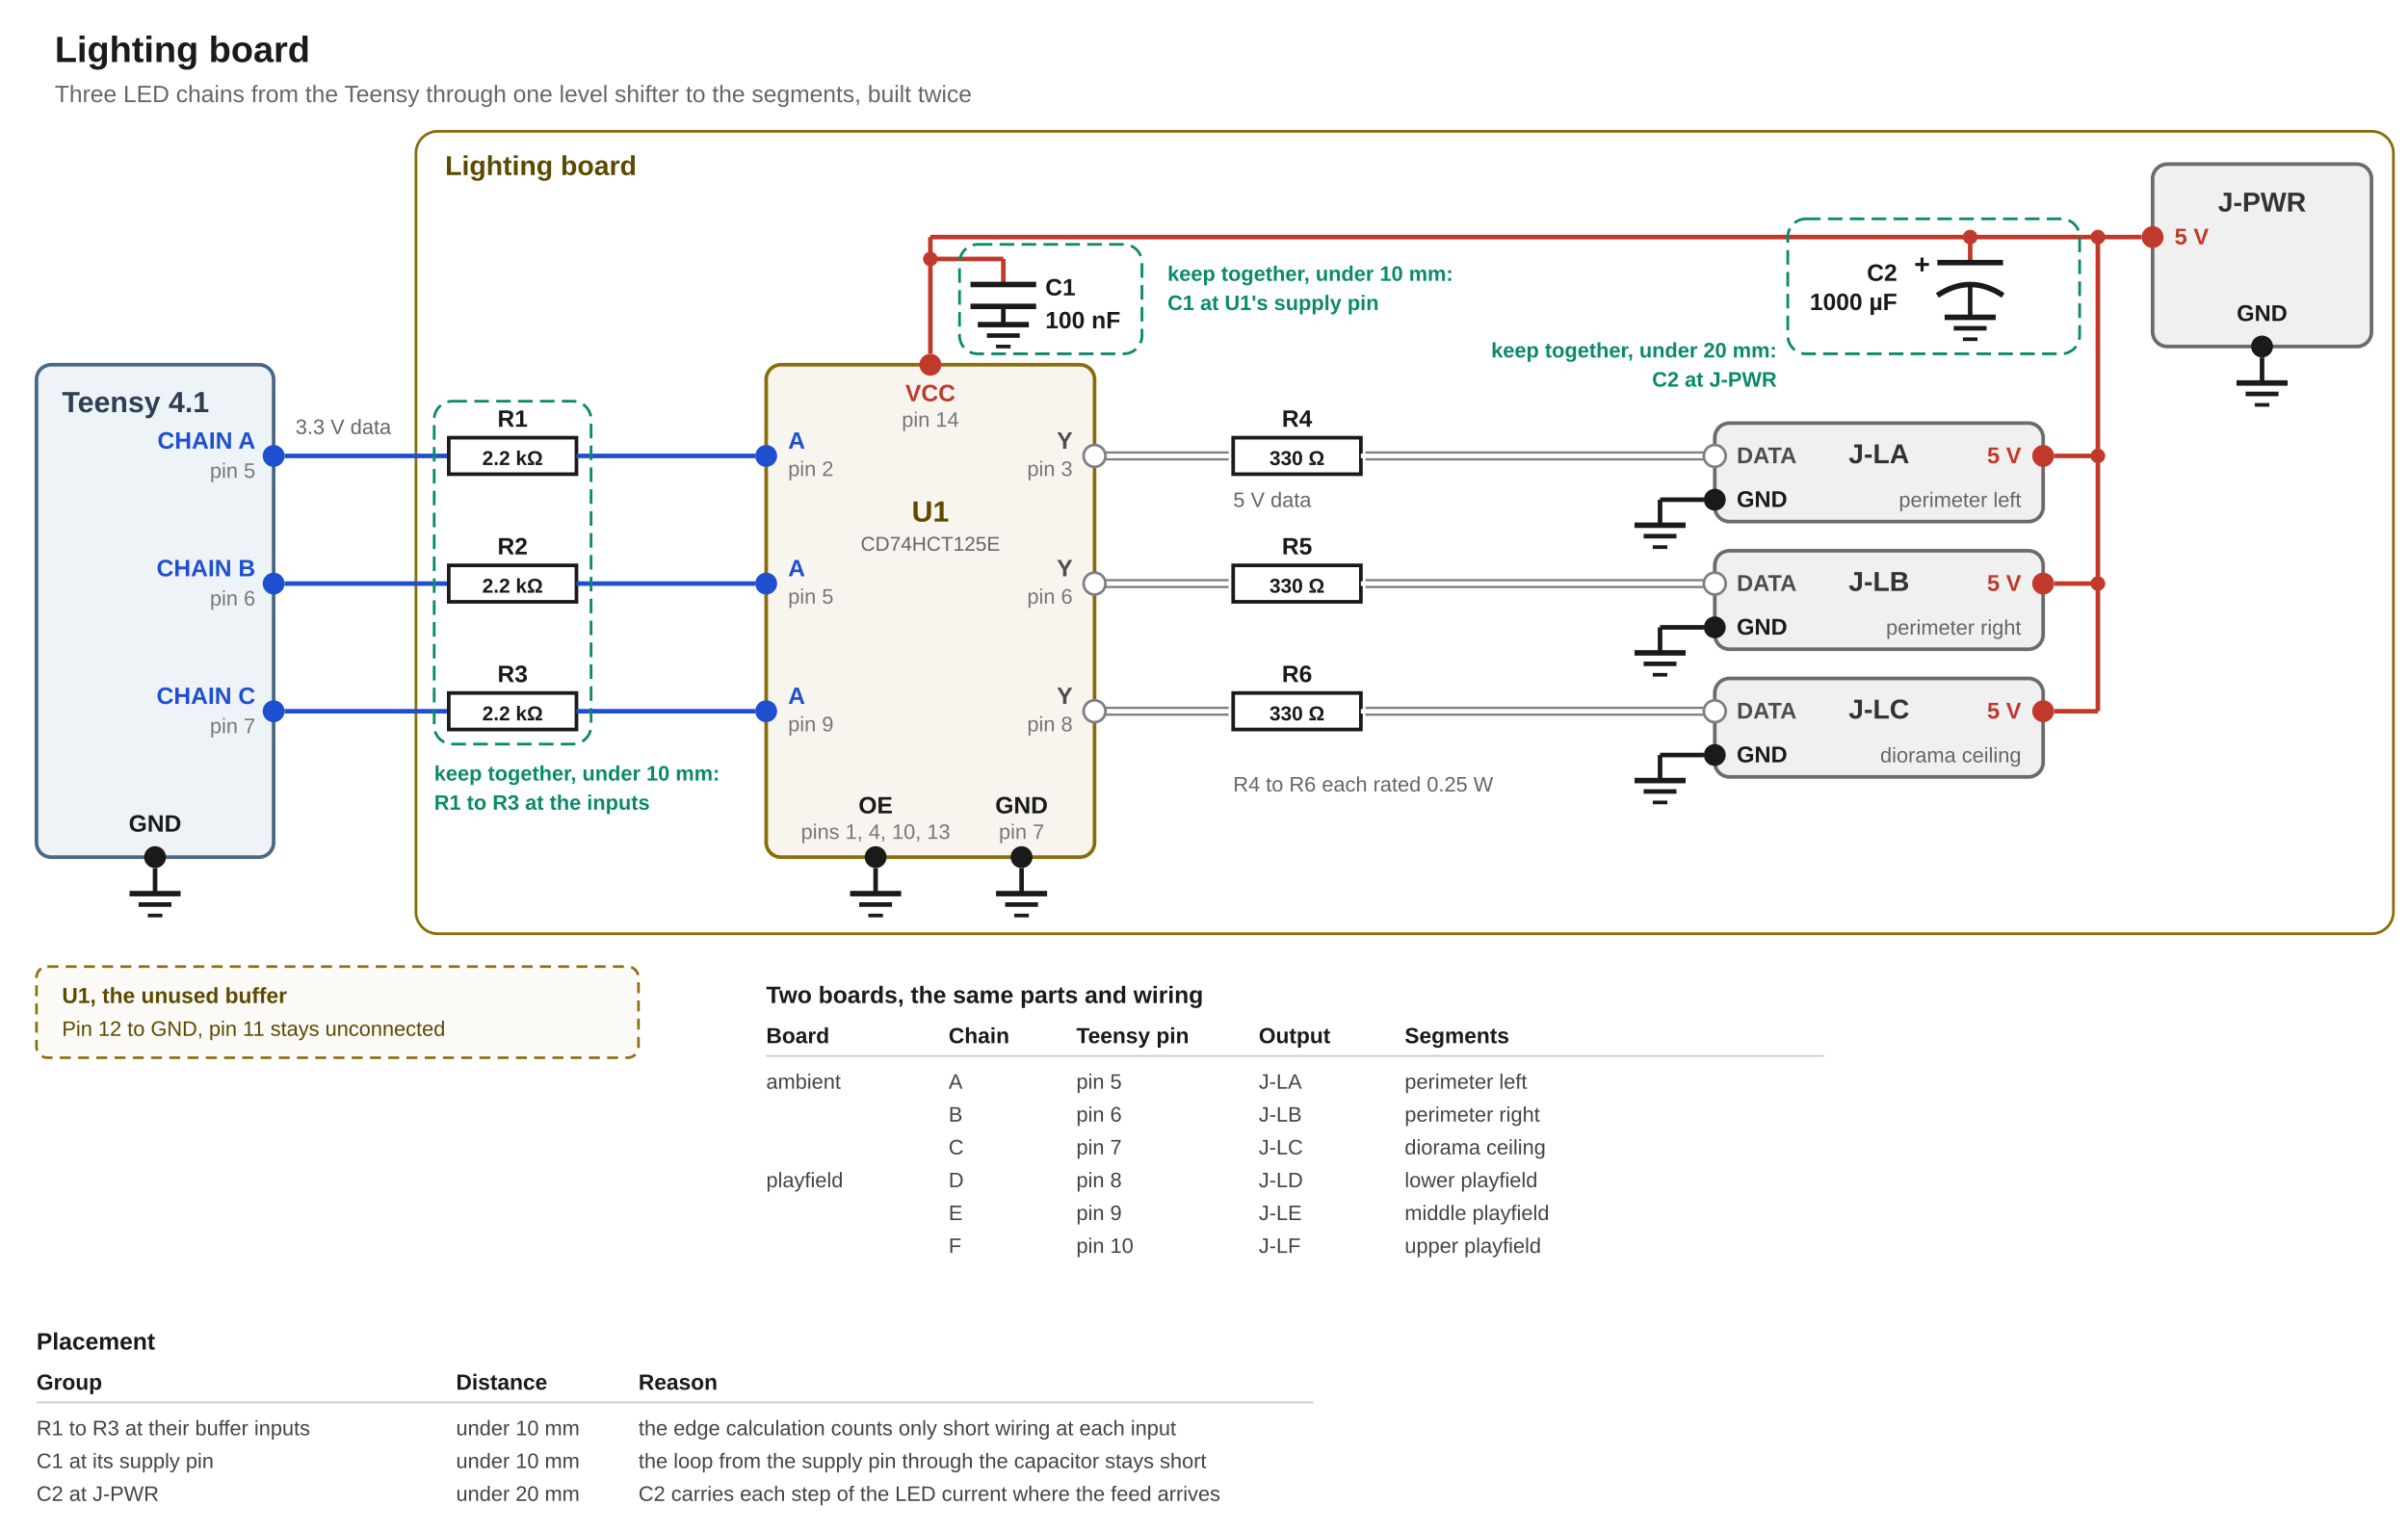
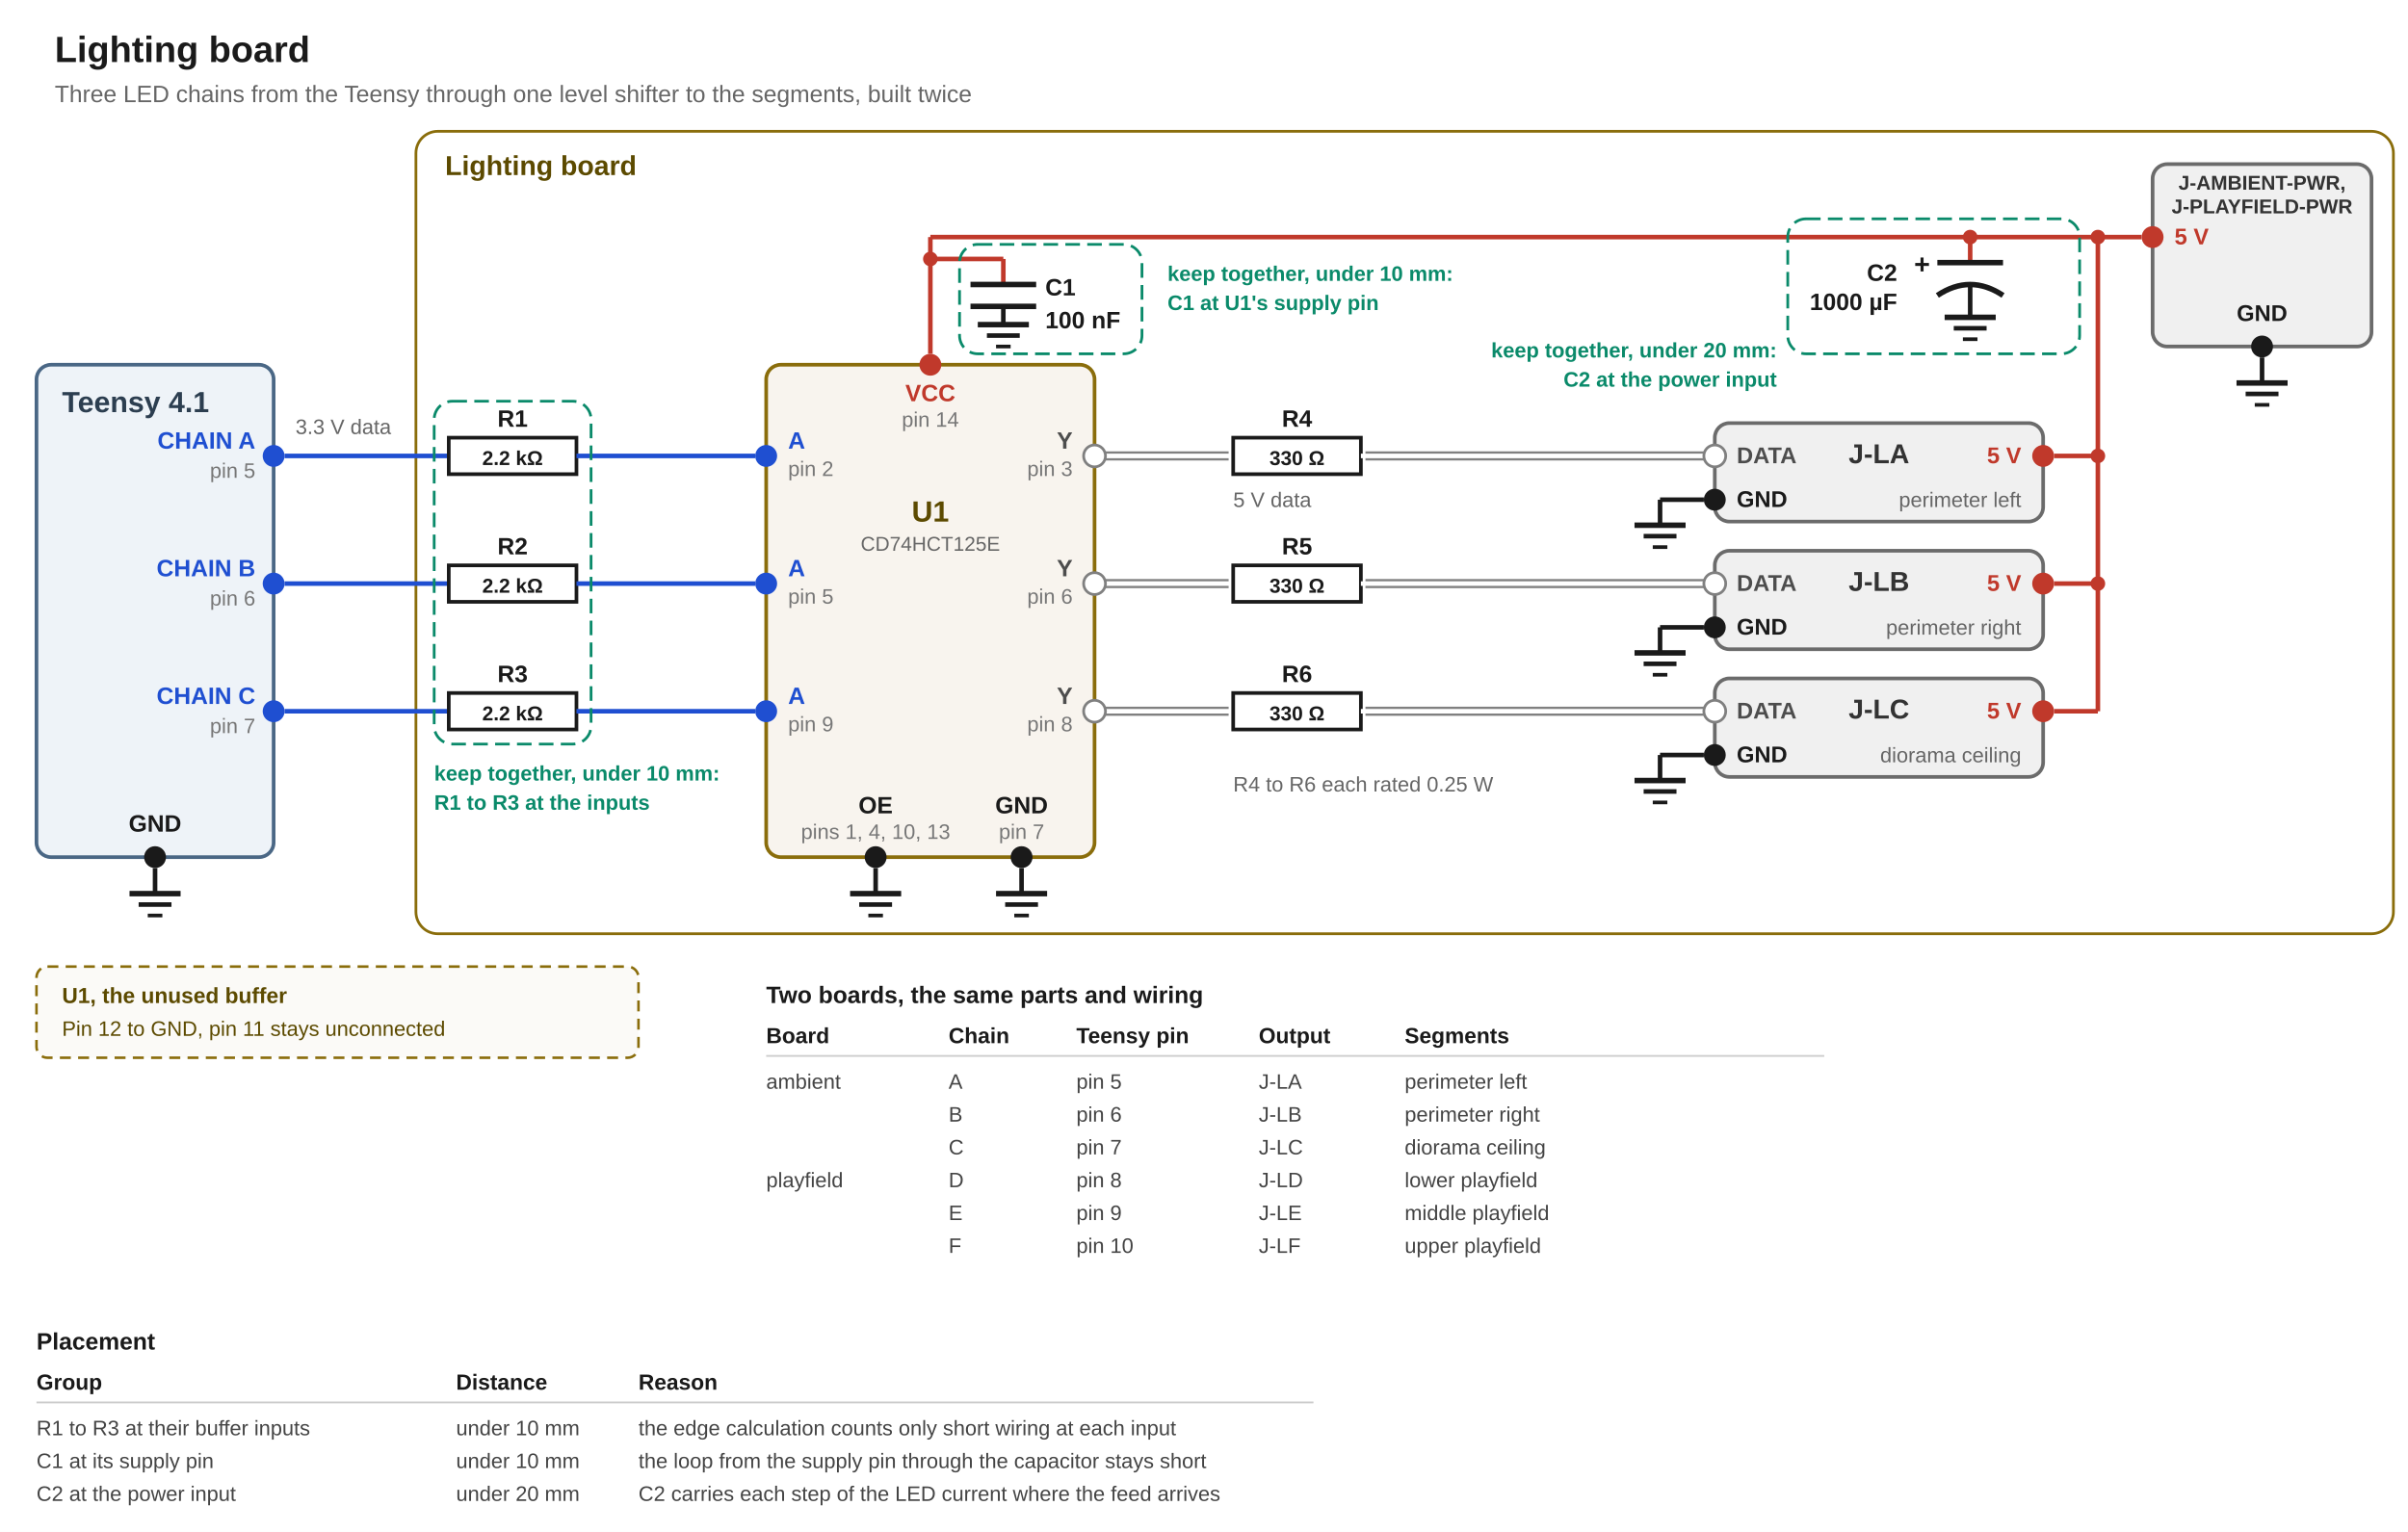
<svg xmlns="http://www.w3.org/2000/svg" viewBox="0 0 1320 840" font-family="Segoe UI, Arial, sans-serif">
  <rect x="0" y="0" width="1320" height="840" fill="#ffffff" />
  <text x="30" y="34" font-size="20" font-weight="700" fill="#1a1a1a">Lighting board</text>
  <text x="30" y="56" font-size="13" fill="#666">Three LED chains from the Teensy through one level shifter to the segments, built twice</text>
  <rect x="228" y="72" width="1084" height="440" rx="12" fill="none" stroke="#8a6d0b" stroke-width="1.5" />
  <text x="244" y="96" font-size="15" font-weight="700" fill="#5c4a00">Lighting board</text>
  <rect x="20" y="200" width="130" height="270" rx="8" fill="#eef3f8" stroke="#4a6785" stroke-width="2" />
  <text x="34" y="226" font-size="16" font-weight="700" fill="#2c3e50">Teensy 4.1</text>
  <circle cx="85" cy="470" r="6" fill="#1a1a1a" />
  <text x="85" y="456" text-anchor="middle" font-size="13" font-weight="700" fill="#1a1a1a">GND</text>
  <line x1="85" y1="476" x2="85" y2="490" stroke="#1a1a1a" stroke-width="2.5" />
  <line x1="71" y1="490" x2="99" y2="490" stroke="#1a1a1a" stroke-width="3" />
  <line x1="76" y1="496" x2="94" y2="496" stroke="#1a1a1a" stroke-width="2.5" />
  <line x1="81" y1="502" x2="89" y2="502" stroke="#1a1a1a" stroke-width="2" />
  <rect x="420" y="200" width="180" height="270" rx="8" fill="#f8f4ee" stroke="#8a6d0b" stroke-width="2" />
  <text x="510" y="286" text-anchor="middle" font-size="16" font-weight="700" fill="#5c4a00">U1</text>
  <text x="510" y="302" text-anchor="middle" font-size="11" fill="#666">CD74HCT125E</text>
  <circle cx="510" cy="200" r="6" fill="#c0392b" />
  <text x="510" y="220" text-anchor="middle" font-size="13" font-weight="700" fill="#c0392b">VCC</text>
  <text x="510" y="234" text-anchor="middle" font-size="11.5" fill="#777">pin 14</text>
  <circle cx="480" cy="470" r="6" fill="#1a1a1a" />
  <text x="480" y="446" text-anchor="middle" font-size="13" font-weight="700" fill="#1a1a1a">OE</text>
  <text x="480" y="460" text-anchor="middle" font-size="11.5" fill="#777">pins 1, 4, 10, 13</text>
  <line x1="480" y1="476" x2="480" y2="490" stroke="#1a1a1a" stroke-width="2.5" />
  <line x1="466" y1="490" x2="494" y2="490" stroke="#1a1a1a" stroke-width="3" />
  <line x1="471" y1="496" x2="489" y2="496" stroke="#1a1a1a" stroke-width="2.5" />
  <line x1="476" y1="502" x2="484" y2="502" stroke="#1a1a1a" stroke-width="2" />
  <circle cx="560" cy="470" r="6" fill="#1a1a1a" />
  <text x="560" y="446" text-anchor="middle" font-size="13" font-weight="700" fill="#1a1a1a">GND</text>
  <text x="560" y="460" text-anchor="middle" font-size="11.5" fill="#777">pin 7</text>
  <line x1="560" y1="476" x2="560" y2="490" stroke="#1a1a1a" stroke-width="2.5" />
  <line x1="546" y1="490" x2="574" y2="490" stroke="#1a1a1a" stroke-width="3" />
  <line x1="551" y1="496" x2="569" y2="496" stroke="#1a1a1a" stroke-width="2.5" />
  <line x1="556" y1="502" x2="564" y2="502" stroke="#1a1a1a" stroke-width="2" />
  <rect x="1180" y="90" width="120" height="100" rx="8" fill="#f0f0f0" stroke="#6b6b6b" stroke-width="2" />
-   <text x="1240" y="116" text-anchor="middle" font-size="15" font-weight="700" fill="#333333">J-PWR</text>
+   <text x="1240" y="104" text-anchor="middle" font-size="11" font-weight="700" fill="#333333">J-AMBIENT-PWR,</text>
+   <text x="1240" y="117" text-anchor="middle" font-size="11" font-weight="700" fill="#333333">J-PLAYFIELD-PWR</text>
  <circle cx="1180" cy="130" r="6" fill="#c0392b" />
  <text x="1192" y="134" font-size="12.5" font-weight="700" fill="#c0392b" data-fig="v_rail">5 V</text>
  <circle cx="1240" cy="190" r="6" fill="#1a1a1a" />
  <text x="1240" y="176" text-anchor="middle" font-size="12.5" font-weight="700" fill="#1a1a1a">GND</text>
  <line x1="1240" y1="196" x2="1240" y2="210" stroke="#1a1a1a" stroke-width="2.5" />
  <line x1="1226" y1="210" x2="1254" y2="210" stroke="#1a1a1a" stroke-width="3" />
  <line x1="1231" y1="216" x2="1249" y2="216" stroke="#1a1a1a" stroke-width="2.5" />
  <line x1="1236" y1="222" x2="1244" y2="222" stroke="#1a1a1a" stroke-width="2" />
  <line x1="1174" y1="130" x2="510" y2="130" stroke="#c0392b" stroke-width="2.5" />
  <line x1="510" y1="130" x2="510" y2="194" stroke="#c0392b" stroke-width="2.5" />
  <circle cx="1150" cy="130" r="4" fill="#c0392b" />
  <line x1="1150" y1="130" x2="1150" y2="390" stroke="#c0392b" stroke-width="2.5" />
  <circle cx="510" cy="142" r="4" fill="#c0392b" />
  <line x1="510" y1="142" x2="550" y2="142" stroke="#c0392b" stroke-width="2.5" />
  <line x1="550" y1="142" x2="550" y2="156" stroke="#c0392b" stroke-width="2.5" />
  <line x1="532" y1="156" x2="568" y2="156" stroke="#1a1a1a" stroke-width="3" />
  <line x1="532" y1="168" x2="568" y2="168" stroke="#1a1a1a" stroke-width="3" />
  <line x1="550" y1="168" x2="550" y2="178" stroke="#1a1a1a" stroke-width="2.5" />
  <line x1="536" y1="178" x2="564" y2="178" stroke="#1a1a1a" stroke-width="3" />
  <line x1="541" y1="184" x2="559" y2="184" stroke="#1a1a1a" stroke-width="2.5" />
  <line x1="546" y1="190" x2="554" y2="190" stroke="#1a1a1a" stroke-width="2" />
  <text x="573" y="162" font-size="13" font-weight="700" fill="#1a1a1a">C1</text>
  <text x="573" y="180" font-size="13" font-weight="700" fill="#1a1a1a" data-fig="c_bypass">100 nF</text>
  <rect x="526" y="134" width="100" height="60" rx="10" fill="none" stroke="#0a8a6a" stroke-width="1.5" stroke-dasharray="8 4" />
  <text x="640" y="154" font-size="11.5" font-weight="700" fill="#0a8a6a" data-fig="place_bypass">keep together, under 10 mm:</text>
  <text x="640" y="170" font-size="11.5" font-weight="700" fill="#0a8a6a">C1 at U1's supply pin</text>
  <circle cx="1080" cy="130" r="4" fill="#c0392b" />
  <line x1="1080" y1="130" x2="1080" y2="144" stroke="#c0392b" stroke-width="2.5" />
  <line x1="1062" y1="144" x2="1098" y2="144" stroke="#1a1a1a" stroke-width="3" />
  <path d="M 1062 162 Q 1080 150 1098 162" fill="none" stroke="#1a1a1a" stroke-width="3" />
  <text x="1058" y="150" text-anchor="end" font-size="15" font-weight="700" fill="#1a1a1a">+</text>
  <line x1="1080" y1="156" x2="1080" y2="174" stroke="#1a1a1a" stroke-width="2.5" />
  <line x1="1066" y1="174" x2="1094" y2="174" stroke="#1a1a1a" stroke-width="3" />
  <line x1="1071" y1="180" x2="1089" y2="180" stroke="#1a1a1a" stroke-width="2.5" />
  <line x1="1076" y1="186" x2="1084" y2="186" stroke="#1a1a1a" stroke-width="2" />
  <text x="1040" y="154" text-anchor="end" font-size="13" font-weight="700" fill="#1a1a1a">C2</text>
  <text x="1040" y="170" text-anchor="end" font-size="13" font-weight="700" fill="#1a1a1a" data-fig="c_one">1000 µF</text>
  <rect x="980" y="120" width="160" height="74" rx="10" fill="none" stroke="#0a8a6a" stroke-width="1.5" stroke-dasharray="8 4" />
  <text x="974" y="196" text-anchor="end" font-size="11.5" font-weight="700" fill="#0a8a6a" data-fig="place_bulk">keep together, under 20 mm:</text>
-   <text x="974" y="212" text-anchor="end" font-size="11.5" font-weight="700" fill="#0a8a6a">C2 at J-PWR</text>
+   <text x="974" y="212" text-anchor="end" font-size="11.5" font-weight="700" fill="#0a8a6a">C2 at the power input</text>
  <circle cx="150" cy="250" r="6" fill="#1f4fd1" />
  <text x="140" y="246" text-anchor="end" font-size="13" font-weight="700" fill="#1f4fd1">CHAIN A</text>
  <text x="140" y="262" text-anchor="end" font-size="11.5" fill="#777" data-pin="LED chain A">pin 5</text>
  <line x1="156" y1="250" x2="246" y2="250" stroke="#1f4fd1" stroke-width="2.5" />
  <rect x="246" y="240" width="70" height="20" fill="#fff" stroke="#1a1a1a" stroke-width="2" />
  <text x="281" y="234" text-anchor="middle" font-size="13" font-weight="700" fill="#1a1a1a">R1</text>
  <text x="281" y="255" text-anchor="middle" font-size="11" font-weight="700" fill="#1a1a1a" data-fig="r_in">2.2 kΩ</text>
  <line x1="316" y1="250" x2="414" y2="250" stroke="#1f4fd1" stroke-width="2.5" />
  <circle cx="420" cy="250" r="6" fill="#1f4fd1" />
  <text x="432" y="246" font-size="13" font-weight="700" fill="#1f4fd1">A</text>
  <text x="432" y="261" font-size="11.5" fill="#777">pin 2</text>
  <text x="588" y="246" text-anchor="end" font-size="13" font-weight="700" fill="#4d4d4d">Y</text>
  <text x="588" y="261" text-anchor="end" font-size="11.5" fill="#777">pin 3</text>
  <line x1="606" y1="250" x2="673.5" y2="250" stroke="#808080" stroke-width="5" />
  <line x1="606" y1="250" x2="676" y2="250" stroke="#ffffff" stroke-width="2.5" />
  <rect x="676" y="240" width="70" height="20" fill="#fff" stroke="#1a1a1a" stroke-width="2" />
  <text x="711" y="234" text-anchor="middle" font-size="13" font-weight="700" fill="#1a1a1a">R4</text>
  <text x="711" y="255" text-anchor="middle" font-size="11" font-weight="700" fill="#1a1a1a" data-fig="r_out">330 Ω</text>
  <line x1="748.5" y1="250" x2="934" y2="250" stroke="#808080" stroke-width="5" />
  <line x1="746" y1="250" x2="934" y2="250" stroke="#ffffff" stroke-width="2.5" />
  <rect x="940" y="232" width="180" height="54" rx="8" fill="#f0f0f0" stroke="#6b6b6b" stroke-width="2" />
  <text x="952" y="254" font-size="12.5" font-weight="700" fill="#4d4d4d">DATA</text>
  <circle cx="940" cy="274" r="6" fill="#1a1a1a" />
  <text x="952" y="278" font-size="12.5" font-weight="700" fill="#1a1a1a">GND</text>
  <text x="1030" y="254" text-anchor="middle" font-size="15" font-weight="700" fill="#333333">J-LA</text>
  <circle cx="1120" cy="250" r="6" fill="#c0392b" />
  <text x="1108" y="254" text-anchor="end" font-size="12.5" font-weight="700" fill="#c0392b" data-fig="v_rail">5 V</text>
  <line x1="1126" y1="250" x2="1150" y2="250" stroke="#c0392b" stroke-width="2.5" />
  <circle cx="1150" cy="250" r="4" fill="#c0392b" />
  <text x="1108" y="278" text-anchor="end" font-size="11.5" fill="#666">perimeter left</text>
  <line x1="934" y1="274" x2="910" y2="274" stroke="#1a1a1a" stroke-width="2.5" />
  <line x1="910" y1="274" x2="910" y2="288" stroke="#1a1a1a" stroke-width="2.5" />
  <line x1="896" y1="288" x2="924" y2="288" stroke="#1a1a1a" stroke-width="3" />
  <line x1="901" y1="294" x2="919" y2="294" stroke="#1a1a1a" stroke-width="2.5" />
  <line x1="906" y1="300" x2="914" y2="300" stroke="#1a1a1a" stroke-width="2" />
  <circle cx="150" cy="320" r="6" fill="#1f4fd1" />
  <text x="140" y="316" text-anchor="end" font-size="13" font-weight="700" fill="#1f4fd1">CHAIN B</text>
  <text x="140" y="332" text-anchor="end" font-size="11.5" fill="#777" data-pin="LED chain B">pin 6</text>
  <line x1="156" y1="320" x2="246" y2="320" stroke="#1f4fd1" stroke-width="2.5" />
  <rect x="246" y="310" width="70" height="20" fill="#fff" stroke="#1a1a1a" stroke-width="2" />
  <text x="281" y="304" text-anchor="middle" font-size="13" font-weight="700" fill="#1a1a1a">R2</text>
  <text x="281" y="325" text-anchor="middle" font-size="11" font-weight="700" fill="#1a1a1a" data-fig="r_in">2.2 kΩ</text>
  <line x1="316" y1="320" x2="414" y2="320" stroke="#1f4fd1" stroke-width="2.5" />
  <circle cx="420" cy="320" r="6" fill="#1f4fd1" />
  <text x="432" y="316" font-size="13" font-weight="700" fill="#1f4fd1">A</text>
  <text x="432" y="331" font-size="11.5" fill="#777">pin 5</text>
  <text x="588" y="316" text-anchor="end" font-size="13" font-weight="700" fill="#4d4d4d">Y</text>
  <text x="588" y="331" text-anchor="end" font-size="11.5" fill="#777">pin 6</text>
  <line x1="606" y1="320" x2="673.5" y2="320" stroke="#808080" stroke-width="5" />
  <line x1="606" y1="320" x2="676" y2="320" stroke="#ffffff" stroke-width="2.5" />
  <rect x="676" y="310" width="70" height="20" fill="#fff" stroke="#1a1a1a" stroke-width="2" />
  <text x="711" y="304" text-anchor="middle" font-size="13" font-weight="700" fill="#1a1a1a">R5</text>
  <text x="711" y="325" text-anchor="middle" font-size="11" font-weight="700" fill="#1a1a1a" data-fig="r_out">330 Ω</text>
  <line x1="748.5" y1="320" x2="934" y2="320" stroke="#808080" stroke-width="5" />
  <line x1="746" y1="320" x2="934" y2="320" stroke="#ffffff" stroke-width="2.5" />
  <rect x="940" y="302" width="180" height="54" rx="8" fill="#f0f0f0" stroke="#6b6b6b" stroke-width="2" />
  <text x="952" y="324" font-size="12.5" font-weight="700" fill="#4d4d4d">DATA</text>
  <circle cx="940" cy="344" r="6" fill="#1a1a1a" />
  <text x="952" y="348" font-size="12.5" font-weight="700" fill="#1a1a1a">GND</text>
  <text x="1030" y="324" text-anchor="middle" font-size="15" font-weight="700" fill="#333333">J-LB</text>
  <circle cx="1120" cy="320" r="6" fill="#c0392b" />
  <text x="1108" y="324" text-anchor="end" font-size="12.5" font-weight="700" fill="#c0392b" data-fig="v_rail">5 V</text>
  <line x1="1126" y1="320" x2="1150" y2="320" stroke="#c0392b" stroke-width="2.5" />
  <circle cx="1150" cy="320" r="4" fill="#c0392b" />
  <text x="1108" y="348" text-anchor="end" font-size="11.5" fill="#666">perimeter right</text>
  <line x1="934" y1="344" x2="910" y2="344" stroke="#1a1a1a" stroke-width="2.5" />
  <line x1="910" y1="344" x2="910" y2="358" stroke="#1a1a1a" stroke-width="2.5" />
  <line x1="896" y1="358" x2="924" y2="358" stroke="#1a1a1a" stroke-width="3" />
  <line x1="901" y1="364" x2="919" y2="364" stroke="#1a1a1a" stroke-width="2.5" />
  <line x1="906" y1="370" x2="914" y2="370" stroke="#1a1a1a" stroke-width="2" />
  <circle cx="150" cy="390" r="6" fill="#1f4fd1" />
  <text x="140" y="386" text-anchor="end" font-size="13" font-weight="700" fill="#1f4fd1">CHAIN C</text>
  <text x="140" y="402" text-anchor="end" font-size="11.5" fill="#777" data-pin="LED chain C">pin 7</text>
  <line x1="156" y1="390" x2="246" y2="390" stroke="#1f4fd1" stroke-width="2.5" />
  <rect x="246" y="380" width="70" height="20" fill="#fff" stroke="#1a1a1a" stroke-width="2" />
  <text x="281" y="374" text-anchor="middle" font-size="13" font-weight="700" fill="#1a1a1a">R3</text>
  <text x="281" y="395" text-anchor="middle" font-size="11" font-weight="700" fill="#1a1a1a" data-fig="r_in">2.2 kΩ</text>
  <line x1="316" y1="390" x2="414" y2="390" stroke="#1f4fd1" stroke-width="2.5" />
  <circle cx="420" cy="390" r="6" fill="#1f4fd1" />
  <text x="432" y="386" font-size="13" font-weight="700" fill="#1f4fd1">A</text>
  <text x="432" y="401" font-size="11.5" fill="#777">pin 9</text>
  <text x="588" y="386" text-anchor="end" font-size="13" font-weight="700" fill="#4d4d4d">Y</text>
  <text x="588" y="401" text-anchor="end" font-size="11.5" fill="#777">pin 8</text>
  <line x1="606" y1="390" x2="673.5" y2="390" stroke="#808080" stroke-width="5" />
  <line x1="606" y1="390" x2="676" y2="390" stroke="#ffffff" stroke-width="2.5" />
  <rect x="676" y="380" width="70" height="20" fill="#fff" stroke="#1a1a1a" stroke-width="2" />
  <text x="711" y="374" text-anchor="middle" font-size="13" font-weight="700" fill="#1a1a1a">R6</text>
  <text x="711" y="395" text-anchor="middle" font-size="11" font-weight="700" fill="#1a1a1a" data-fig="r_out">330 Ω</text>
  <line x1="748.5" y1="390" x2="934" y2="390" stroke="#808080" stroke-width="5" />
  <line x1="746" y1="390" x2="934" y2="390" stroke="#ffffff" stroke-width="2.5" />
  <rect x="940" y="372" width="180" height="54" rx="8" fill="#f0f0f0" stroke="#6b6b6b" stroke-width="2" />
  <text x="952" y="394" font-size="12.5" font-weight="700" fill="#4d4d4d">DATA</text>
  <circle cx="940" cy="414" r="6" fill="#1a1a1a" />
  <text x="952" y="418" font-size="12.5" font-weight="700" fill="#1a1a1a">GND</text>
  <text x="1030" y="394" text-anchor="middle" font-size="15" font-weight="700" fill="#333333">J-LC</text>
  <circle cx="1120" cy="390" r="6" fill="#c0392b" />
  <text x="1108" y="394" text-anchor="end" font-size="12.5" font-weight="700" fill="#c0392b" data-fig="v_rail">5 V</text>
  <line x1="1126" y1="390" x2="1150" y2="390" stroke="#c0392b" stroke-width="2.5" />
  <text x="1108" y="418" text-anchor="end" font-size="11.5" fill="#666">diorama ceiling</text>
  <line x1="934" y1="414" x2="910" y2="414" stroke="#1a1a1a" stroke-width="2.5" />
  <line x1="910" y1="414" x2="910" y2="428" stroke="#1a1a1a" stroke-width="2.5" />
  <line x1="896" y1="428" x2="924" y2="428" stroke="#1a1a1a" stroke-width="3" />
  <line x1="901" y1="434" x2="919" y2="434" stroke="#1a1a1a" stroke-width="2.5" />
  <line x1="906" y1="440" x2="914" y2="440" stroke="#1a1a1a" stroke-width="2" />
  <text x="162" y="238" font-size="11.5" fill="#666" data-fig="v_3v3">3.3 V data</text>
  <text x="676" y="278" font-size="11.5" fill="#666" data-fig="v_rail">5 V data</text>
  <text x="676" y="434" font-size="11.5" fill="#666" data-fig="p_kit">R4 to R6 each rated 0.25 W</text>
  <rect x="238" y="220" width="86" height="188" rx="10" fill="none" stroke="#0a8a6a" stroke-width="1.5" stroke-dasharray="8 4" />
  <text x="238" y="428" font-size="11.5" font-weight="700" fill="#0a8a6a" data-fig="place_in">keep together, under 10 mm:</text>
  <text x="238" y="444" font-size="11.5" font-weight="700" fill="#0a8a6a">R1 to R3 at the inputs</text>
  <rect x="20" y="530" width="330" height="50" rx="6" fill="#fbfaf7" stroke="#8a6d0b" stroke-width="1.4" stroke-dasharray="6 4" />
  <text x="34" y="550" font-size="12" font-weight="700" fill="#5c4a00">U1, the unused buffer</text>
  <text x="34" y="568" font-size="11.5" fill="#5c4a00">Pin 12 to GND, pin 11 stays unconnected</text>
  <text x="420" y="550" font-size="13" font-weight="700" fill="#1a1a1a">Two boards, the same parts and wiring</text>
  <text x="420" y="572" font-size="12" font-weight="700" fill="#1a1a1a">Board</text>
  <text x="520" y="572" font-size="12" font-weight="700" fill="#1a1a1a">Chain</text>
  <text x="590" y="572" font-size="12" font-weight="700" fill="#1a1a1a">Teensy pin</text>
  <text x="690" y="572" font-size="12" font-weight="700" fill="#1a1a1a">Output</text>
  <text x="770" y="572" font-size="12" font-weight="700" fill="#1a1a1a">Segments</text>
  <line x1="420" y1="579" x2="1000" y2="579" stroke="#ccc" stroke-width="1" />
  <text x="420" y="597" font-size="11.5" fill="#444">ambient</text>
  <text x="520" y="597" font-size="11.5" fill="#444">A</text>
  <text x="590" y="597" font-size="11.5" fill="#444" data-pin="LED chain A">pin 5</text>
  <text x="690" y="597" font-size="11.5" fill="#444">J-LA</text>
  <text x="770" y="597" font-size="11.5" fill="#444">perimeter left</text>
  <text x="520" y="615" font-size="11.5" fill="#444">B</text>
  <text x="590" y="615" font-size="11.5" fill="#444" data-pin="LED chain B">pin 6</text>
  <text x="690" y="615" font-size="11.5" fill="#444">J-LB</text>
  <text x="770" y="615" font-size="11.5" fill="#444">perimeter right</text>
  <text x="520" y="633" font-size="11.5" fill="#444">C</text>
  <text x="590" y="633" font-size="11.5" fill="#444" data-pin="LED chain C">pin 7</text>
  <text x="690" y="633" font-size="11.5" fill="#444">J-LC</text>
  <text x="770" y="633" font-size="11.5" fill="#444">diorama ceiling</text>
  <text x="420" y="651" font-size="11.5" fill="#444">playfield</text>
  <text x="520" y="651" font-size="11.5" fill="#444">D</text>
  <text x="590" y="651" font-size="11.5" fill="#444" data-pin="LED chain D">pin 8</text>
  <text x="690" y="651" font-size="11.5" fill="#444">J-LD</text>
  <text x="770" y="651" font-size="11.5" fill="#444">lower playfield</text>
  <text x="520" y="669" font-size="11.5" fill="#444">E</text>
  <text x="590" y="669" font-size="11.5" fill="#444" data-pin="LED chain E">pin 9</text>
  <text x="690" y="669" font-size="11.5" fill="#444">J-LE</text>
  <text x="770" y="669" font-size="11.5" fill="#444">middle playfield</text>
  <text x="520" y="687" font-size="11.5" fill="#444">F</text>
  <text x="590" y="687" font-size="11.5" fill="#444" data-pin="LED chain F">pin 10</text>
  <text x="690" y="687" font-size="11.5" fill="#444">J-LF</text>
  <text x="770" y="687" font-size="11.5" fill="#444">upper playfield</text>
  <text x="20" y="740" font-size="13" font-weight="700" fill="#1a1a1a">Placement</text>
  <text x="20" y="762" font-size="12" font-weight="700" fill="#1a1a1a">Group</text>
  <text x="250" y="762" font-size="12" font-weight="700" fill="#1a1a1a">Distance</text>
  <text x="350" y="762" font-size="12" font-weight="700" fill="#1a1a1a">Reason</text>
  <line x1="20" y1="769" x2="720" y2="769" stroke="#ccc" stroke-width="1" />
  <text x="20" y="787" font-size="11.5" fill="#444">R1 to R3 at their buffer inputs</text>
  <text x="250" y="787" font-size="11.5" fill="#444" data-fig="place_in">under 10 mm</text>
  <text x="350" y="787" font-size="11.5" fill="#444">the edge calculation counts only short wiring at each input</text>
  <text x="20" y="805" font-size="11.5" fill="#444">C1 at its supply pin</text>
  <text x="250" y="805" font-size="11.5" fill="#444" data-fig="place_bypass">under 10 mm</text>
  <text x="350" y="805" font-size="11.5" fill="#444">the loop from the supply pin through the capacitor stays short</text>
-   <text x="20" y="823" font-size="11.5" fill="#444">C2 at J-PWR</text>
+   <text x="20" y="823" font-size="11.5" fill="#444">C2 at the power input</text>
  <text x="250" y="823" font-size="11.5" fill="#444" data-fig="place_bulk">under 20 mm</text>
  <text x="350" y="823" font-size="11.5" fill="#444">C2 carries each step of the LED current where the feed arrives</text>
  <circle cx="600" cy="250" r="6" fill="#ffffff" stroke="#808080" stroke-width="1.5" />
  <circle cx="940" cy="250" r="6" fill="#ffffff" stroke="#808080" stroke-width="1.5" />
  <circle cx="600" cy="320" r="6" fill="#ffffff" stroke="#808080" stroke-width="1.5" />
  <circle cx="940" cy="320" r="6" fill="#ffffff" stroke="#808080" stroke-width="1.5" />
  <circle cx="600" cy="390" r="6" fill="#ffffff" stroke="#808080" stroke-width="1.5" />
  <circle cx="940" cy="390" r="6" fill="#ffffff" stroke="#808080" stroke-width="1.5" />
</svg>
